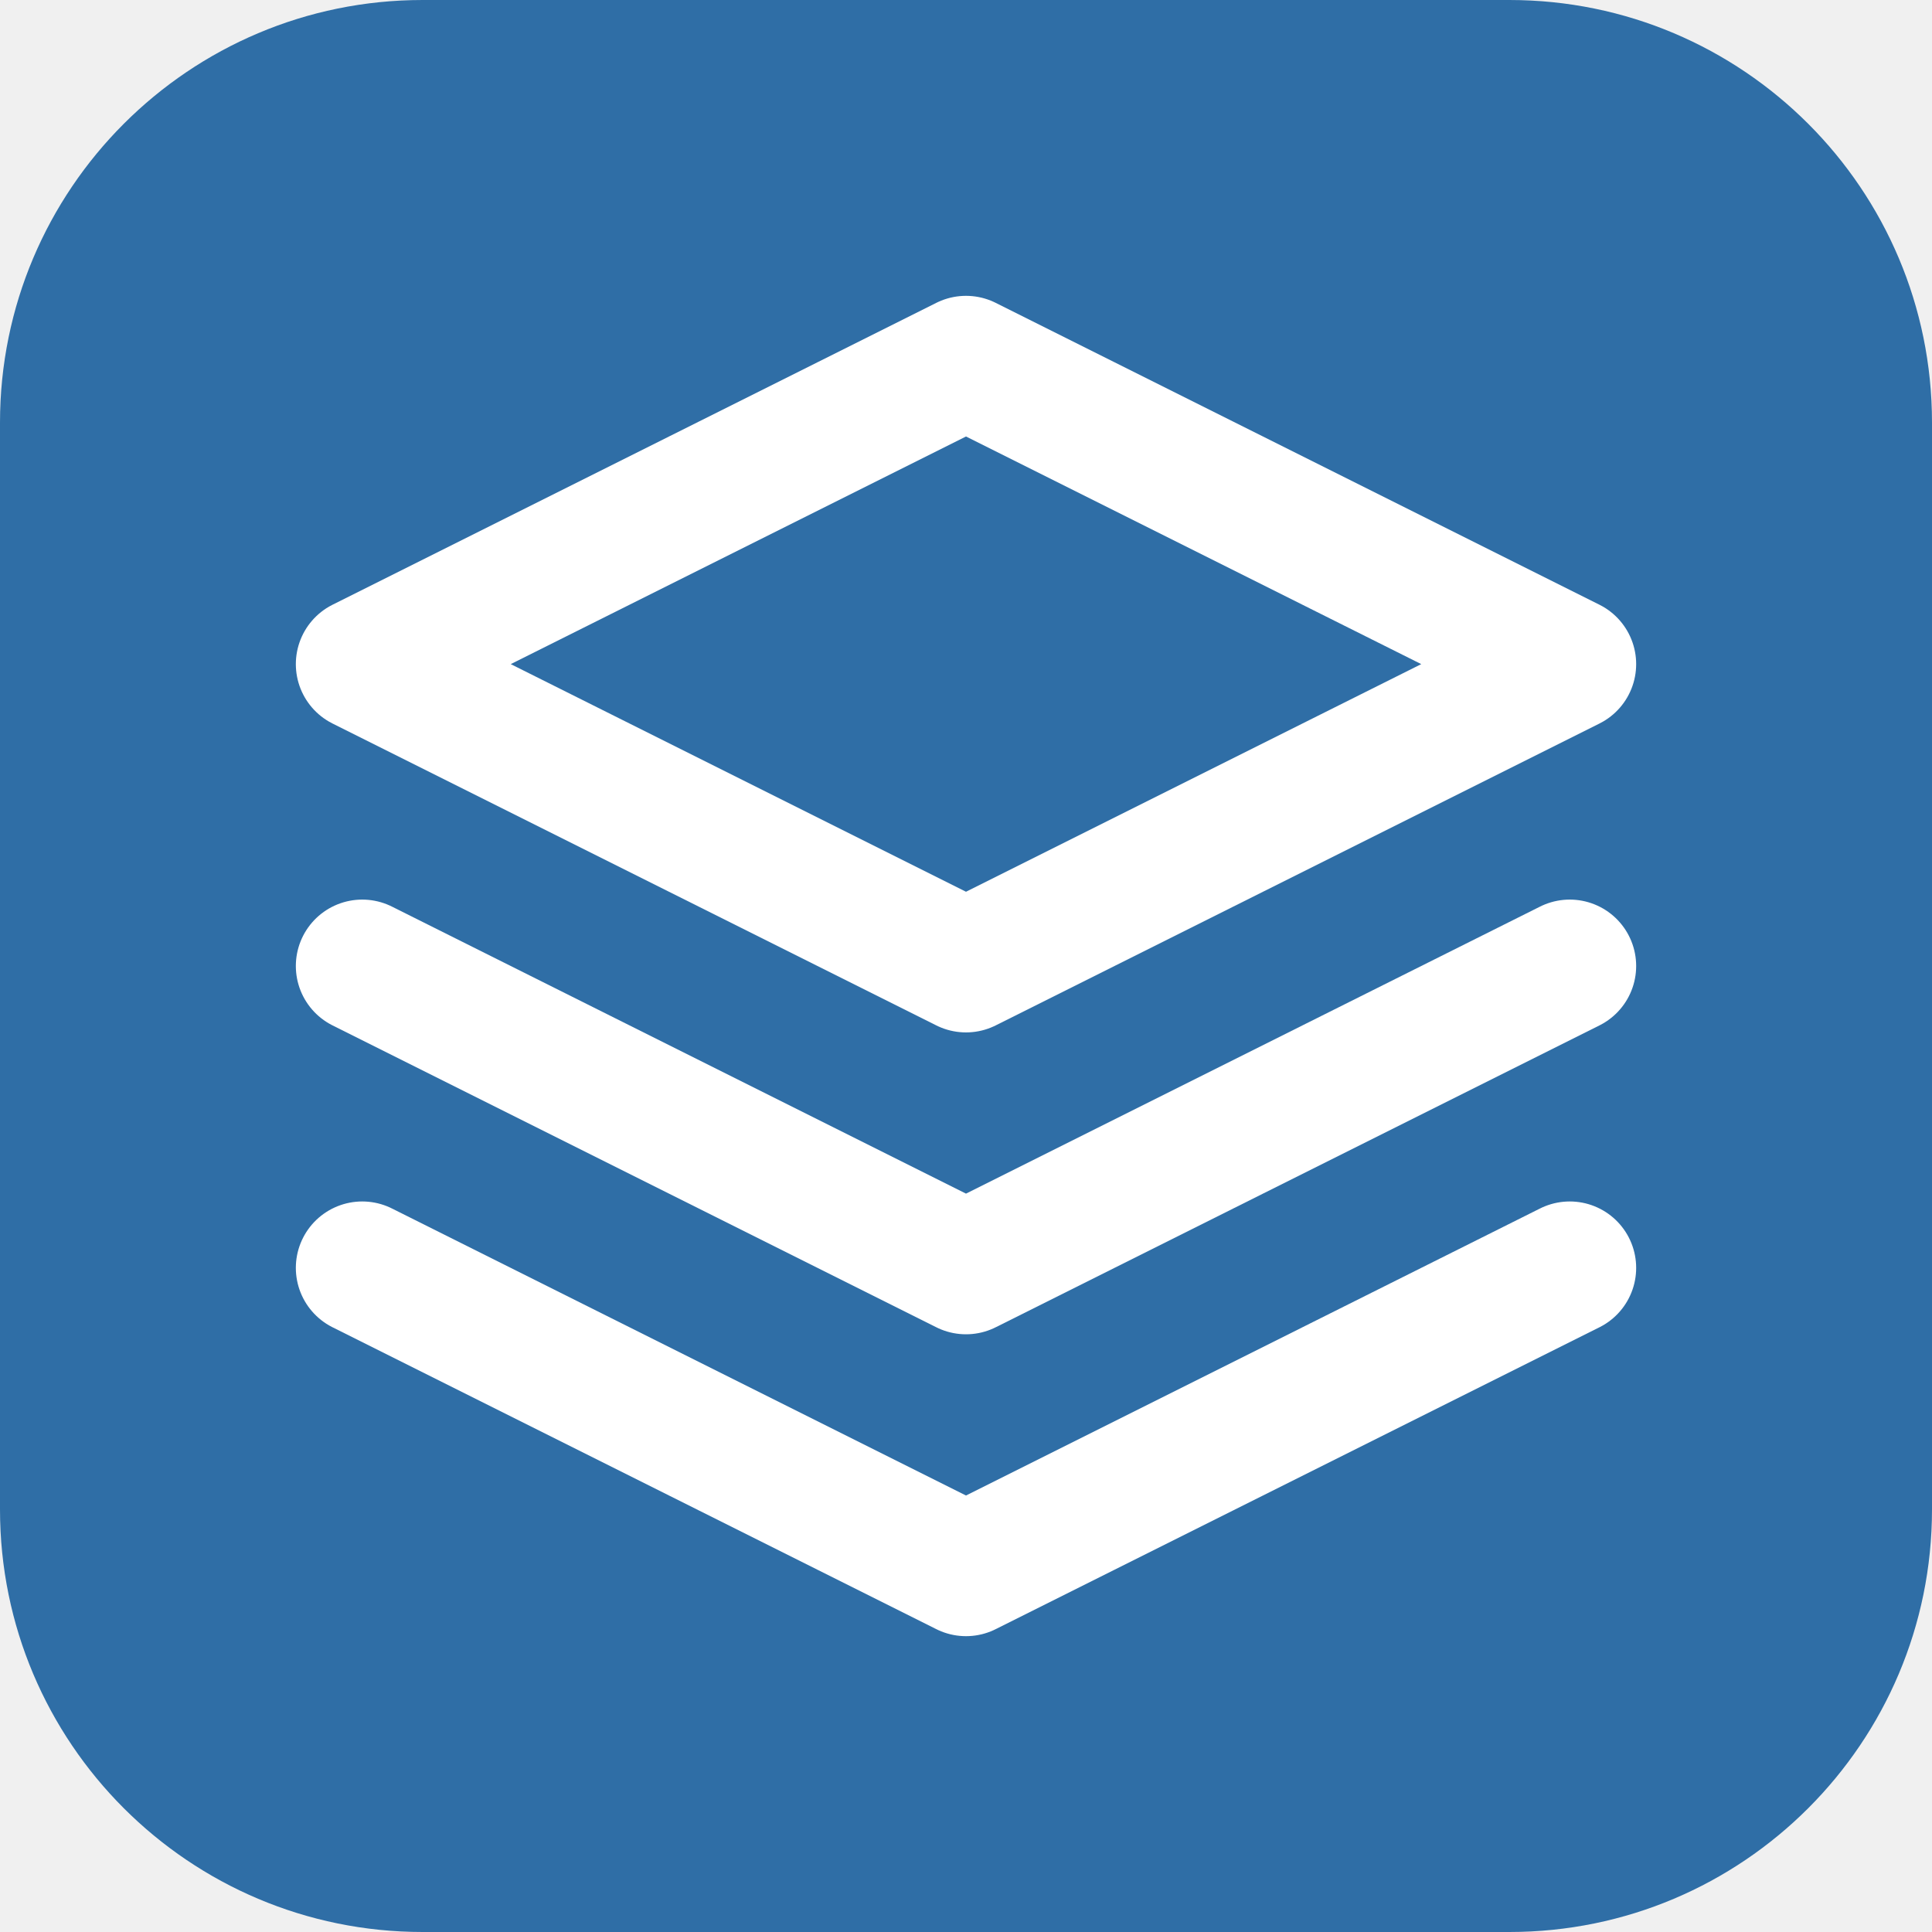
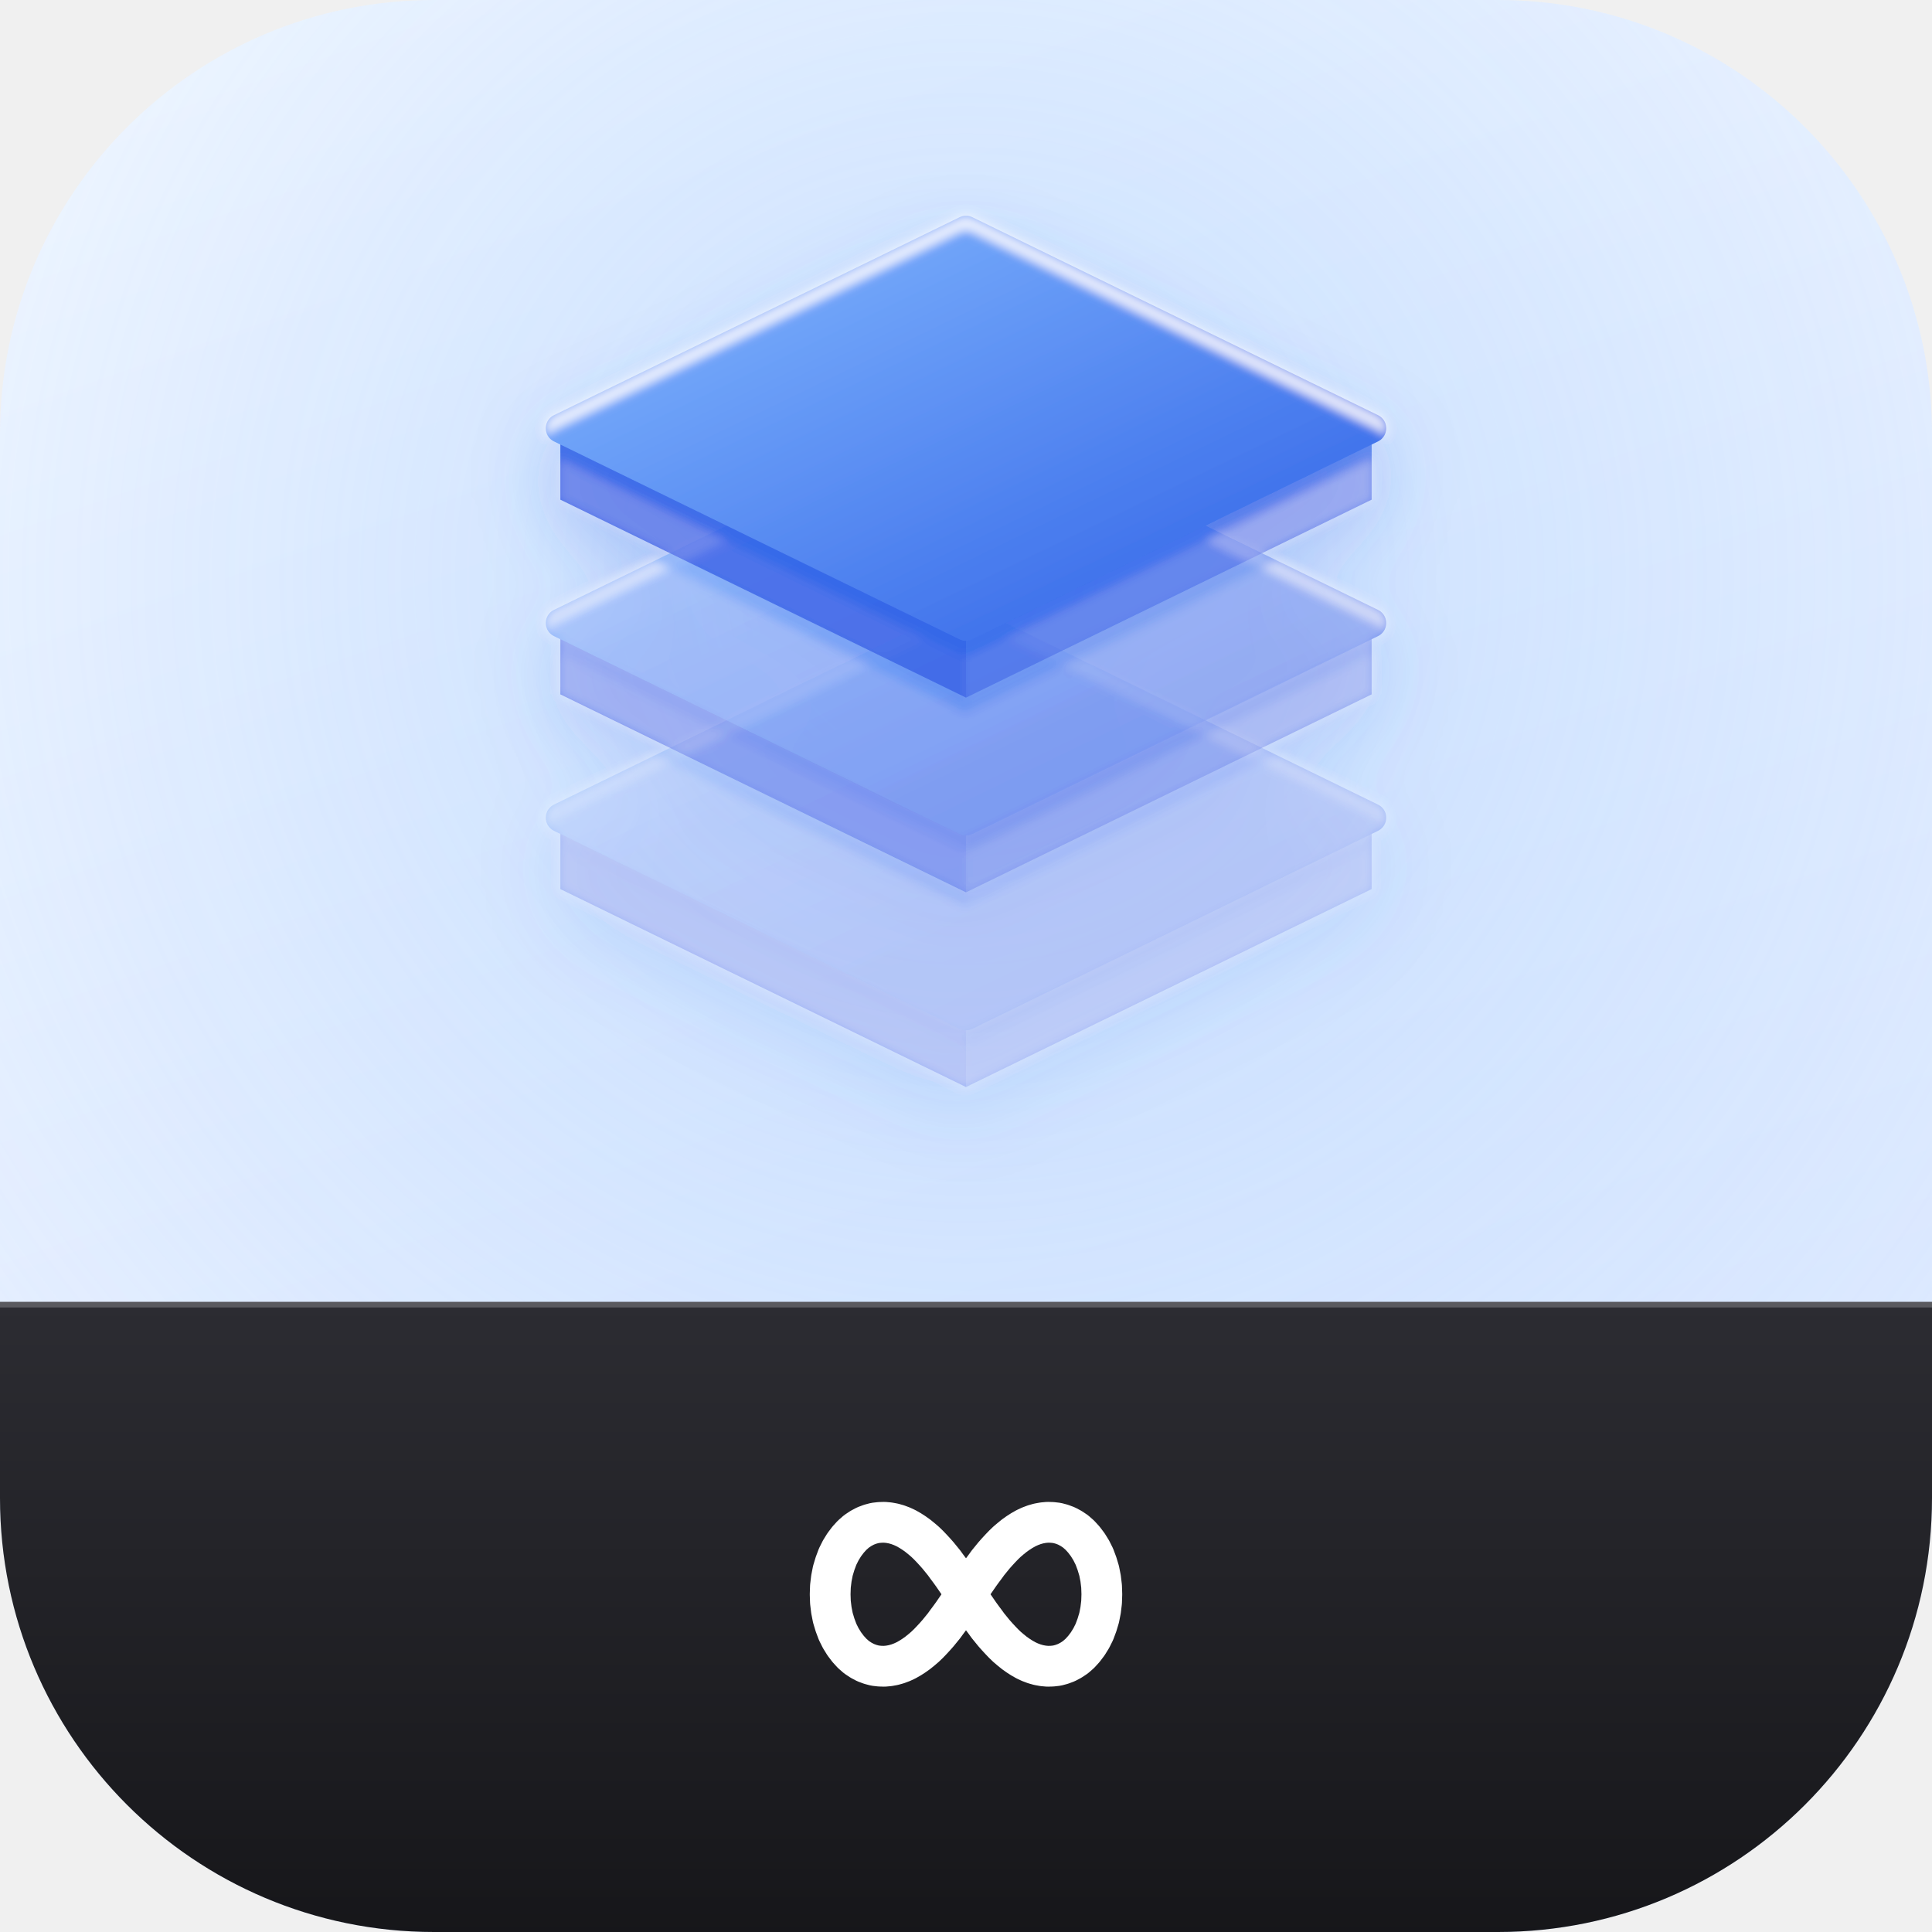
- <svg xmlns="http://www.w3.org/2000/svg" viewBox="0 0 32 32" role="img" aria-label="Substrate">
-   <rect width="32" height="32" rx="7" fill="#2f6ea6" />
-   <g fill="none" stroke="#fff" stroke-width="2.2" stroke-linejoin="round" stroke-linecap="round">
-     <path d="M16 6 26 11 16 16 6 11Z" />
-     <path d="M6 16 16 21 26 16" />
-     <path d="M6 21 16 26 26 21" />
+ <svg xmlns="http://www.w3.org/2000/svg" role="img" aria-label="Substrate" width="32" height="32" viewBox="0 0 1024 1024">
+   <defs>
+     <linearGradient id="i0bg" x1="0" y1="0" x2="0.35" y2="1">
+       <stop offset="0" stop-color="#f5f9ff" />
+       <stop offset="1" stop-color="#d9e7ff" />
+     </linearGradient>
+     <radialGradient id="i0gw" cx=".5" cy=".3" r=".62">
+       <stop offset="0" stop-color="#86bbff" stop-opacity="0.35" />
+       <stop offset="1" stop-color="#86bbff" stop-opacity="0" />
+     </radialGradient>
+     <linearGradient id="i0bd" x1="0" y1="0" x2="0" y2="1">
+       <stop offset="0" stop-color="#2c2c32" />
+       <stop offset="1" stop-color="#121215" />
+     </linearGradient>
+     <linearGradient id="i0in" gradientUnits="userSpaceOnUse" x1="0" y1="800" x2="0" y2="890">
+       <stop offset="0" stop-color="#ffffff" />
+       <stop offset="1" stop-color="#cdd0d8" />
+     </linearGradient>
+     <filter id="i0gl" x="-20%" y="-30%" width="140%" height="170%">
+       <feOffset in="SourceAlpha" dy="8" result="o" />
+       <feComposite in="SourceAlpha" in2="o" operator="out" result="top" />
+       <feGaussianBlur in="top" stdDeviation="2.5" result="topb" />
+       <feFlood flood-color="#fff" flood-opacity=".75" />
+       <feComposite in2="topb" operator="in" result="hl" />
+       <feGaussianBlur in="SourceAlpha" stdDeviation="20" result="sb" />
+       <feOffset in="sb" dy="18" result="sbo" />
+       <feFlood flood-color="#2d5fe6" flood-opacity="0.28" />
+       <feComposite in2="sbo" operator="in" result="sh" />
+       <feMerge>
+         <feMergeNode in="sh" />
+         <feMergeNode in="SourceGraphic" />
+         <feMergeNode in="hl" />
+       </feMerge>
+     </filter>
+     <clipPath id="i0m">
+       <rect width="1024" height="1024" rx="230" />
+     </clipPath>
+   </defs>
+   <g clip-path="url(#i0m)">
+     <rect width="1024" height="1024" fill="url(#i0bg)" />
+     <rect width="1024" height="1024" fill="url(#i0gw)" />
+     <g filter="url(#i0gl)">
+       <g transform="translate(512 356) scale(0.86) translate(-512 -470)">
+         <defs>
+           <linearGradient id="i0gt" x1="0" y1="0" x2="1" y2="1">
+             <stop offset="0" stop-color="#86bbff" />
+             <stop offset="1" stop-color="#2d5fe6" />
+           </linearGradient>
+         </defs>
+         <g opacity="0.42">
+           <path d="M262,560 L512,682 L512,726 L262,604 Z" fill="#2d5fe6" opacity=".85" />
+           <path d="M762,560 L512,682 L512,726 L762,604 Z" fill="#2d5fe6" opacity=".65" />
+           <path d="M262,560 L512,438 L762,560 L512,682 Z" fill="url(#i0gt)" stroke="url(#i0gt)" stroke-width="18" stroke-linejoin="round" />
+         </g>
+         <g opacity="0.7">
+           <path d="M262,440 L512,562 L512,606 L262,484 Z" fill="#2d5fe6" opacity=".85" />
+           <path d="M762,440 L512,562 L512,606 L762,484 Z" fill="#2d5fe6" opacity=".65" />
+           <path d="M262,440 L512,318 L762,440 L512,562 Z" fill="url(#i0gt)" stroke="url(#i0gt)" stroke-width="18" stroke-linejoin="round" />
+         </g>
+         <g opacity="1">
+           <path d="M262,320 L512,442 L512,486 L262,364 Z" fill="#2d5fe6" opacity=".85" />
+           <path d="M762,320 L512,442 L512,486 L762,364 Z" fill="#2d5fe6" opacity=".65" />
+           <path d="M262,320 L512,198 L762,320 L512,442 Z" fill="url(#i0gt)" stroke="url(#i0gt)" stroke-width="18" stroke-linejoin="round" />
+         </g>
+       </g>
+     </g>
+     <rect x="-20" y="690" width="1064" height="400" fill="url(#i0bd)" />
+     <rect x="-20" y="690" width="1064" height="3" fill="#fff" opacity="0.22" />
+     <path d="M1,0L0.998,0.059L0.991,0.117L0.98,0.173L0.964,0.226L0.945,0.277L0.922,0.323L0.896,0.365L0.868,0.402L0.838,0.435L0.806,0.463L0.773,0.485L0.739,0.503L0.704,0.516L0.67,0.525L0.635,0.529L0.601,0.53L0.568,0.527L0.535,0.521L0.503,0.512L0.471,0.5L0.441,0.486L0.411,0.469L0.383,0.451L0.355,0.431L0.329,0.41L0.302,0.387L0.277,0.363L0.253,0.338L0.229,0.312L0.206,0.286L0.184,0.259L0.162,0.232L0.141,0.203L0.12,0.175L0.099,0.146L0.079,0.117L0.059,0.088L0.039,0.059L0.02,0.029L0,0L-0.02,-0.029L-0.039,-0.059L-0.059,-0.088L-0.079,-0.117L-0.099,-0.146L-0.12,-0.175L-0.141,-0.203L-0.162,-0.232L-0.184,-0.259L-0.206,-0.286L-0.229,-0.312L-0.253,-0.338L-0.277,-0.363L-0.302,-0.387L-0.329,-0.41L-0.355,-0.431L-0.383,-0.451L-0.411,-0.469L-0.441,-0.486L-0.471,-0.5L-0.503,-0.512L-0.535,-0.521L-0.568,-0.527L-0.601,-0.53L-0.635,-0.529L-0.67,-0.525L-0.704,-0.516L-0.739,-0.503L-0.773,-0.485L-0.806,-0.463L-0.838,-0.435L-0.868,-0.402L-0.896,-0.365L-0.922,-0.323L-0.945,-0.277L-0.964,-0.226L-0.98,-0.173L-0.991,-0.117L-0.998,-0.059L-1,-0L-0.998,0.059L-0.991,0.117L-0.98,0.173L-0.964,0.226L-0.945,0.277L-0.922,0.323L-0.896,0.365L-0.868,0.402L-0.838,0.435L-0.806,0.463L-0.773,0.485L-0.739,0.503L-0.704,0.516L-0.67,0.525L-0.635,0.529L-0.601,0.53L-0.568,0.527L-0.535,0.521L-0.503,0.512L-0.471,0.5L-0.441,0.486L-0.411,0.469L-0.383,0.451L-0.355,0.431L-0.329,0.41L-0.302,0.387L-0.277,0.363L-0.253,0.338L-0.229,0.312L-0.206,0.286L-0.184,0.259L-0.162,0.232L-0.141,0.203L-0.12,0.175L-0.099,0.146L-0.079,0.117L-0.059,0.088L-0.039,0.059L-0.02,0.029L-0,0L0.02,-0.029L0.039,-0.059L0.059,-0.088L0.079,-0.117L0.099,-0.146L0.12,-0.175L0.141,-0.203L0.162,-0.232L0.184,-0.259L0.206,-0.286L0.229,-0.312L0.253,-0.338L0.277,-0.363L0.302,-0.387L0.329,-0.41L0.355,-0.431L0.383,-0.451L0.411,-0.469L0.441,-0.486L0.471,-0.5L0.503,-0.512L0.535,-0.521L0.568,-0.527L0.601,-0.53L0.635,-0.529L0.67,-0.525L0.704,-0.516L0.739,-0.503L0.773,-0.485L0.806,-0.463L0.838,-0.435L0.868,-0.402L0.896,-0.365L0.922,-0.323L0.945,-0.277L0.964,-0.226L0.98,-0.173L0.991,-0.117L0.998,-0.059L1,-0Z" transform="translate(512 845) scale(72)" fill="none" stroke="url(#i0in)" stroke-width="0.30" stroke-linejoin="round" />
  </g>
</svg>
